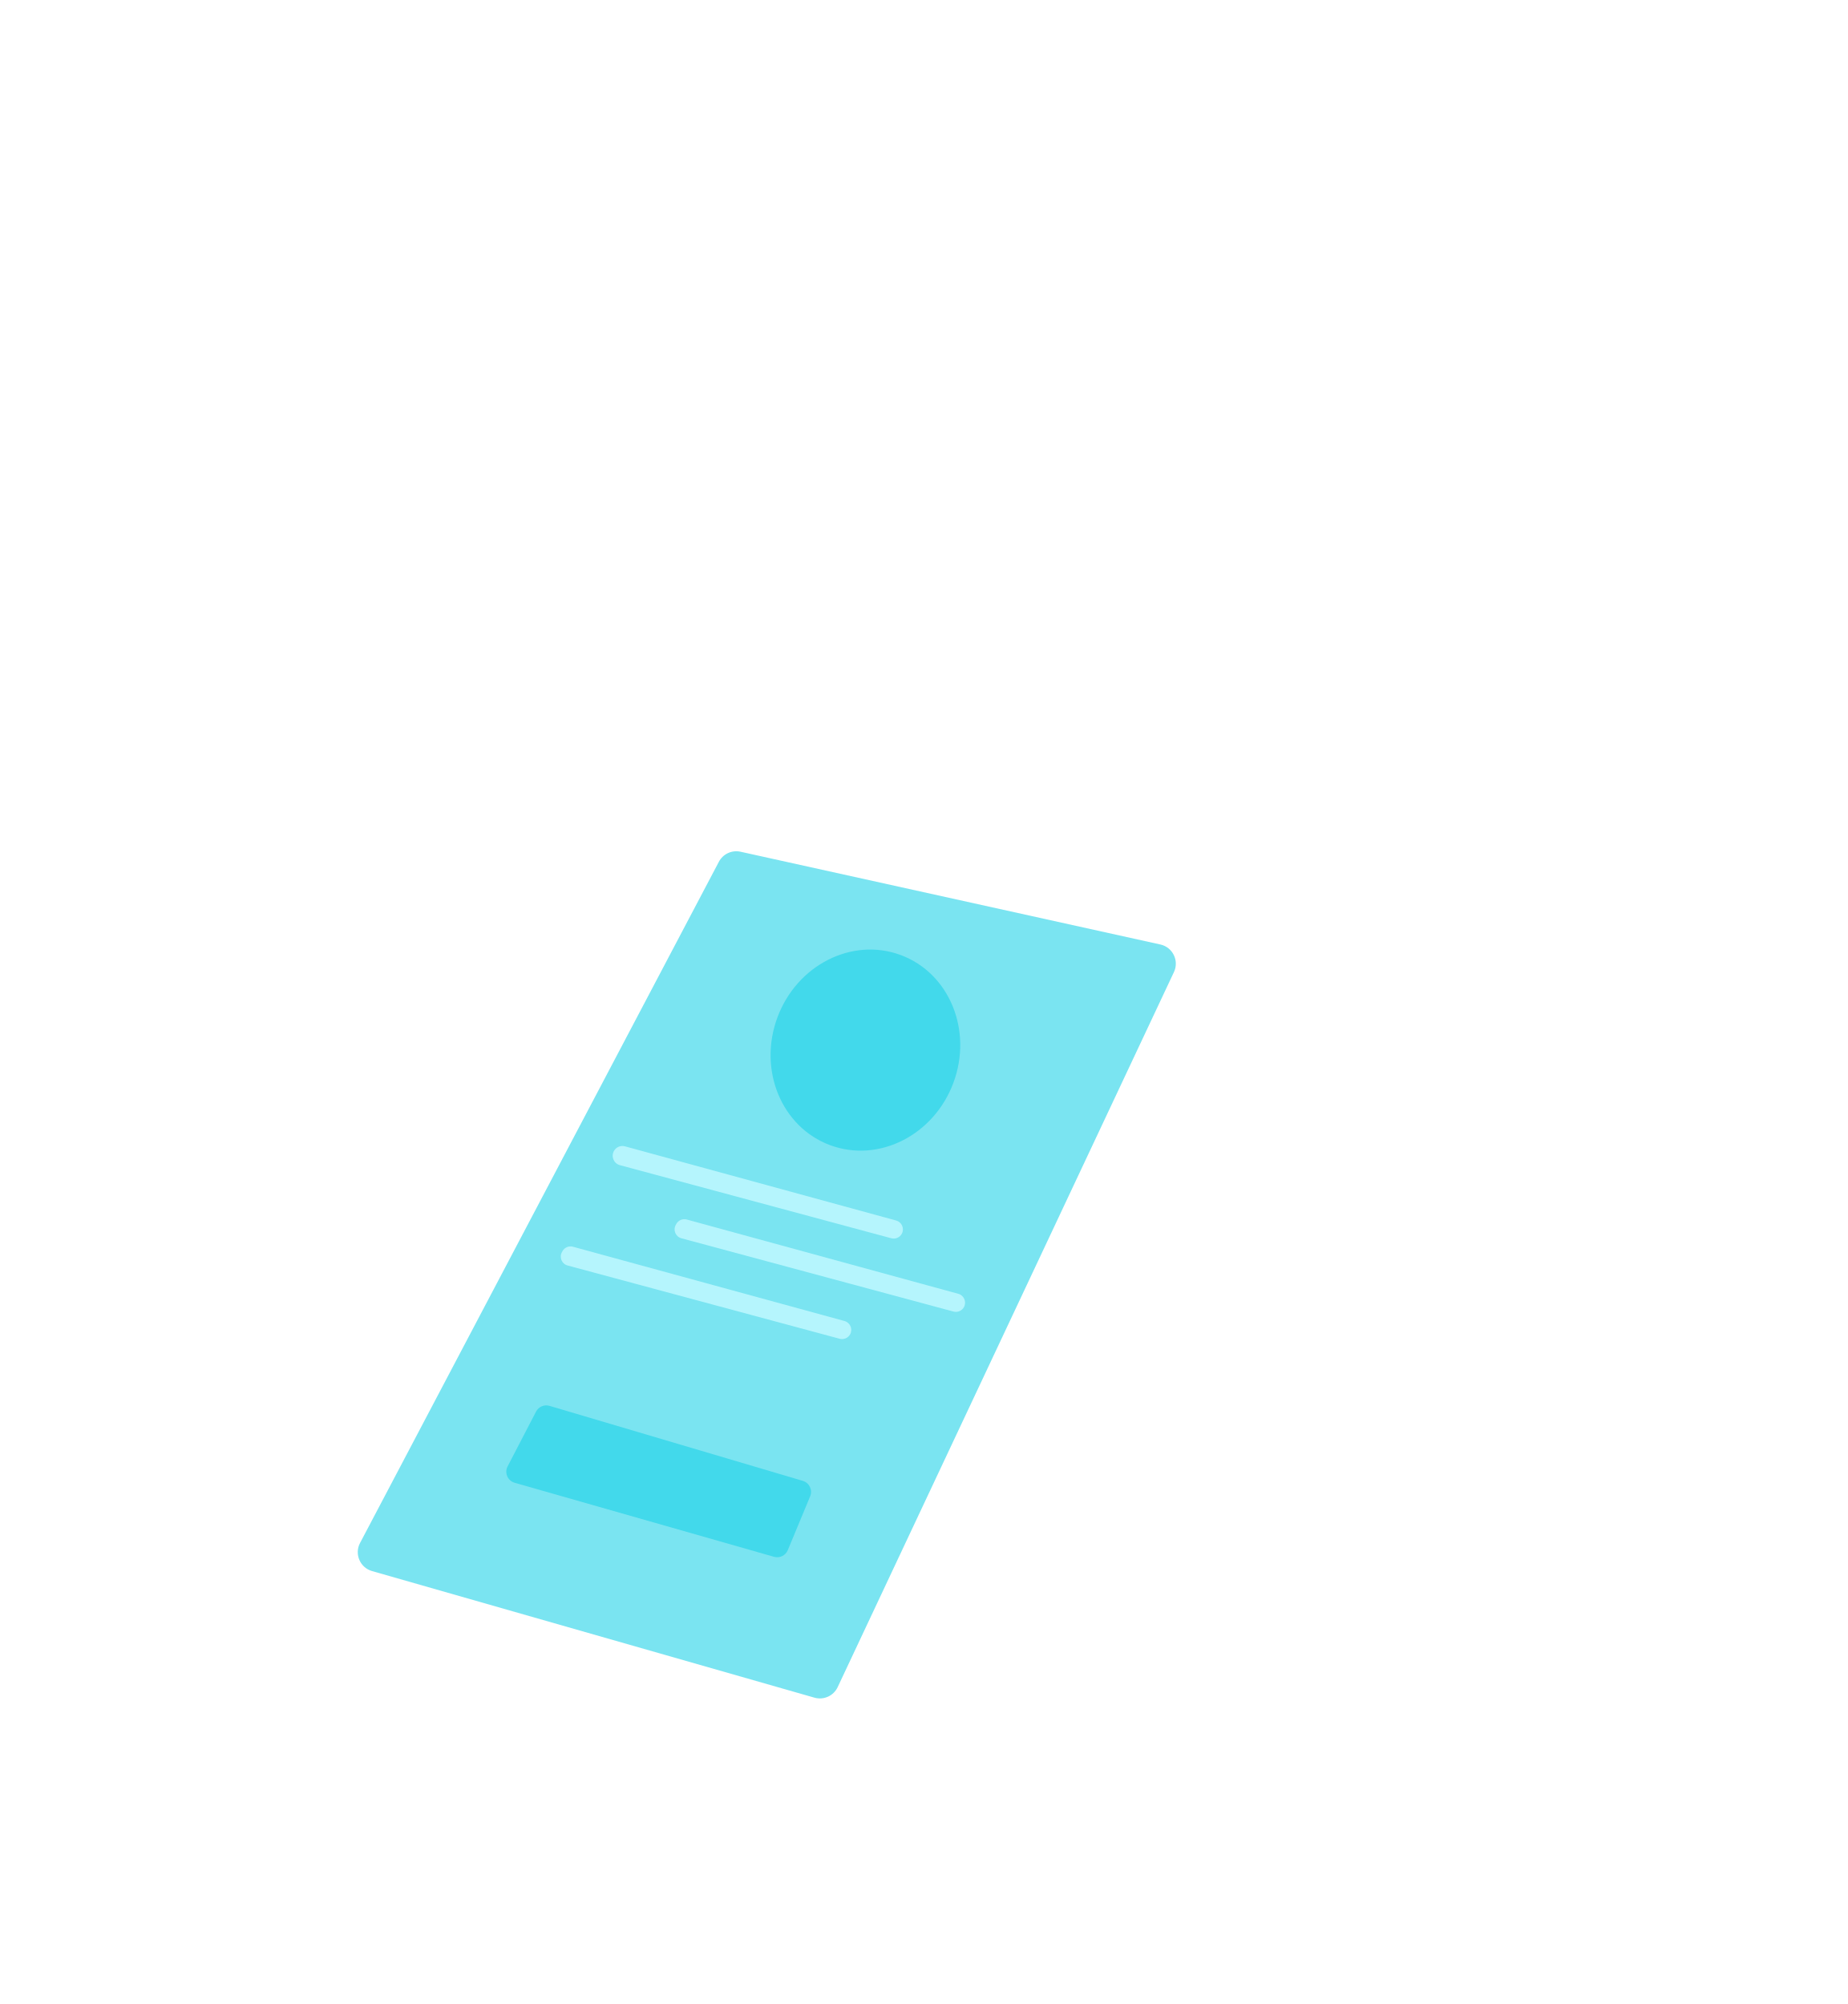
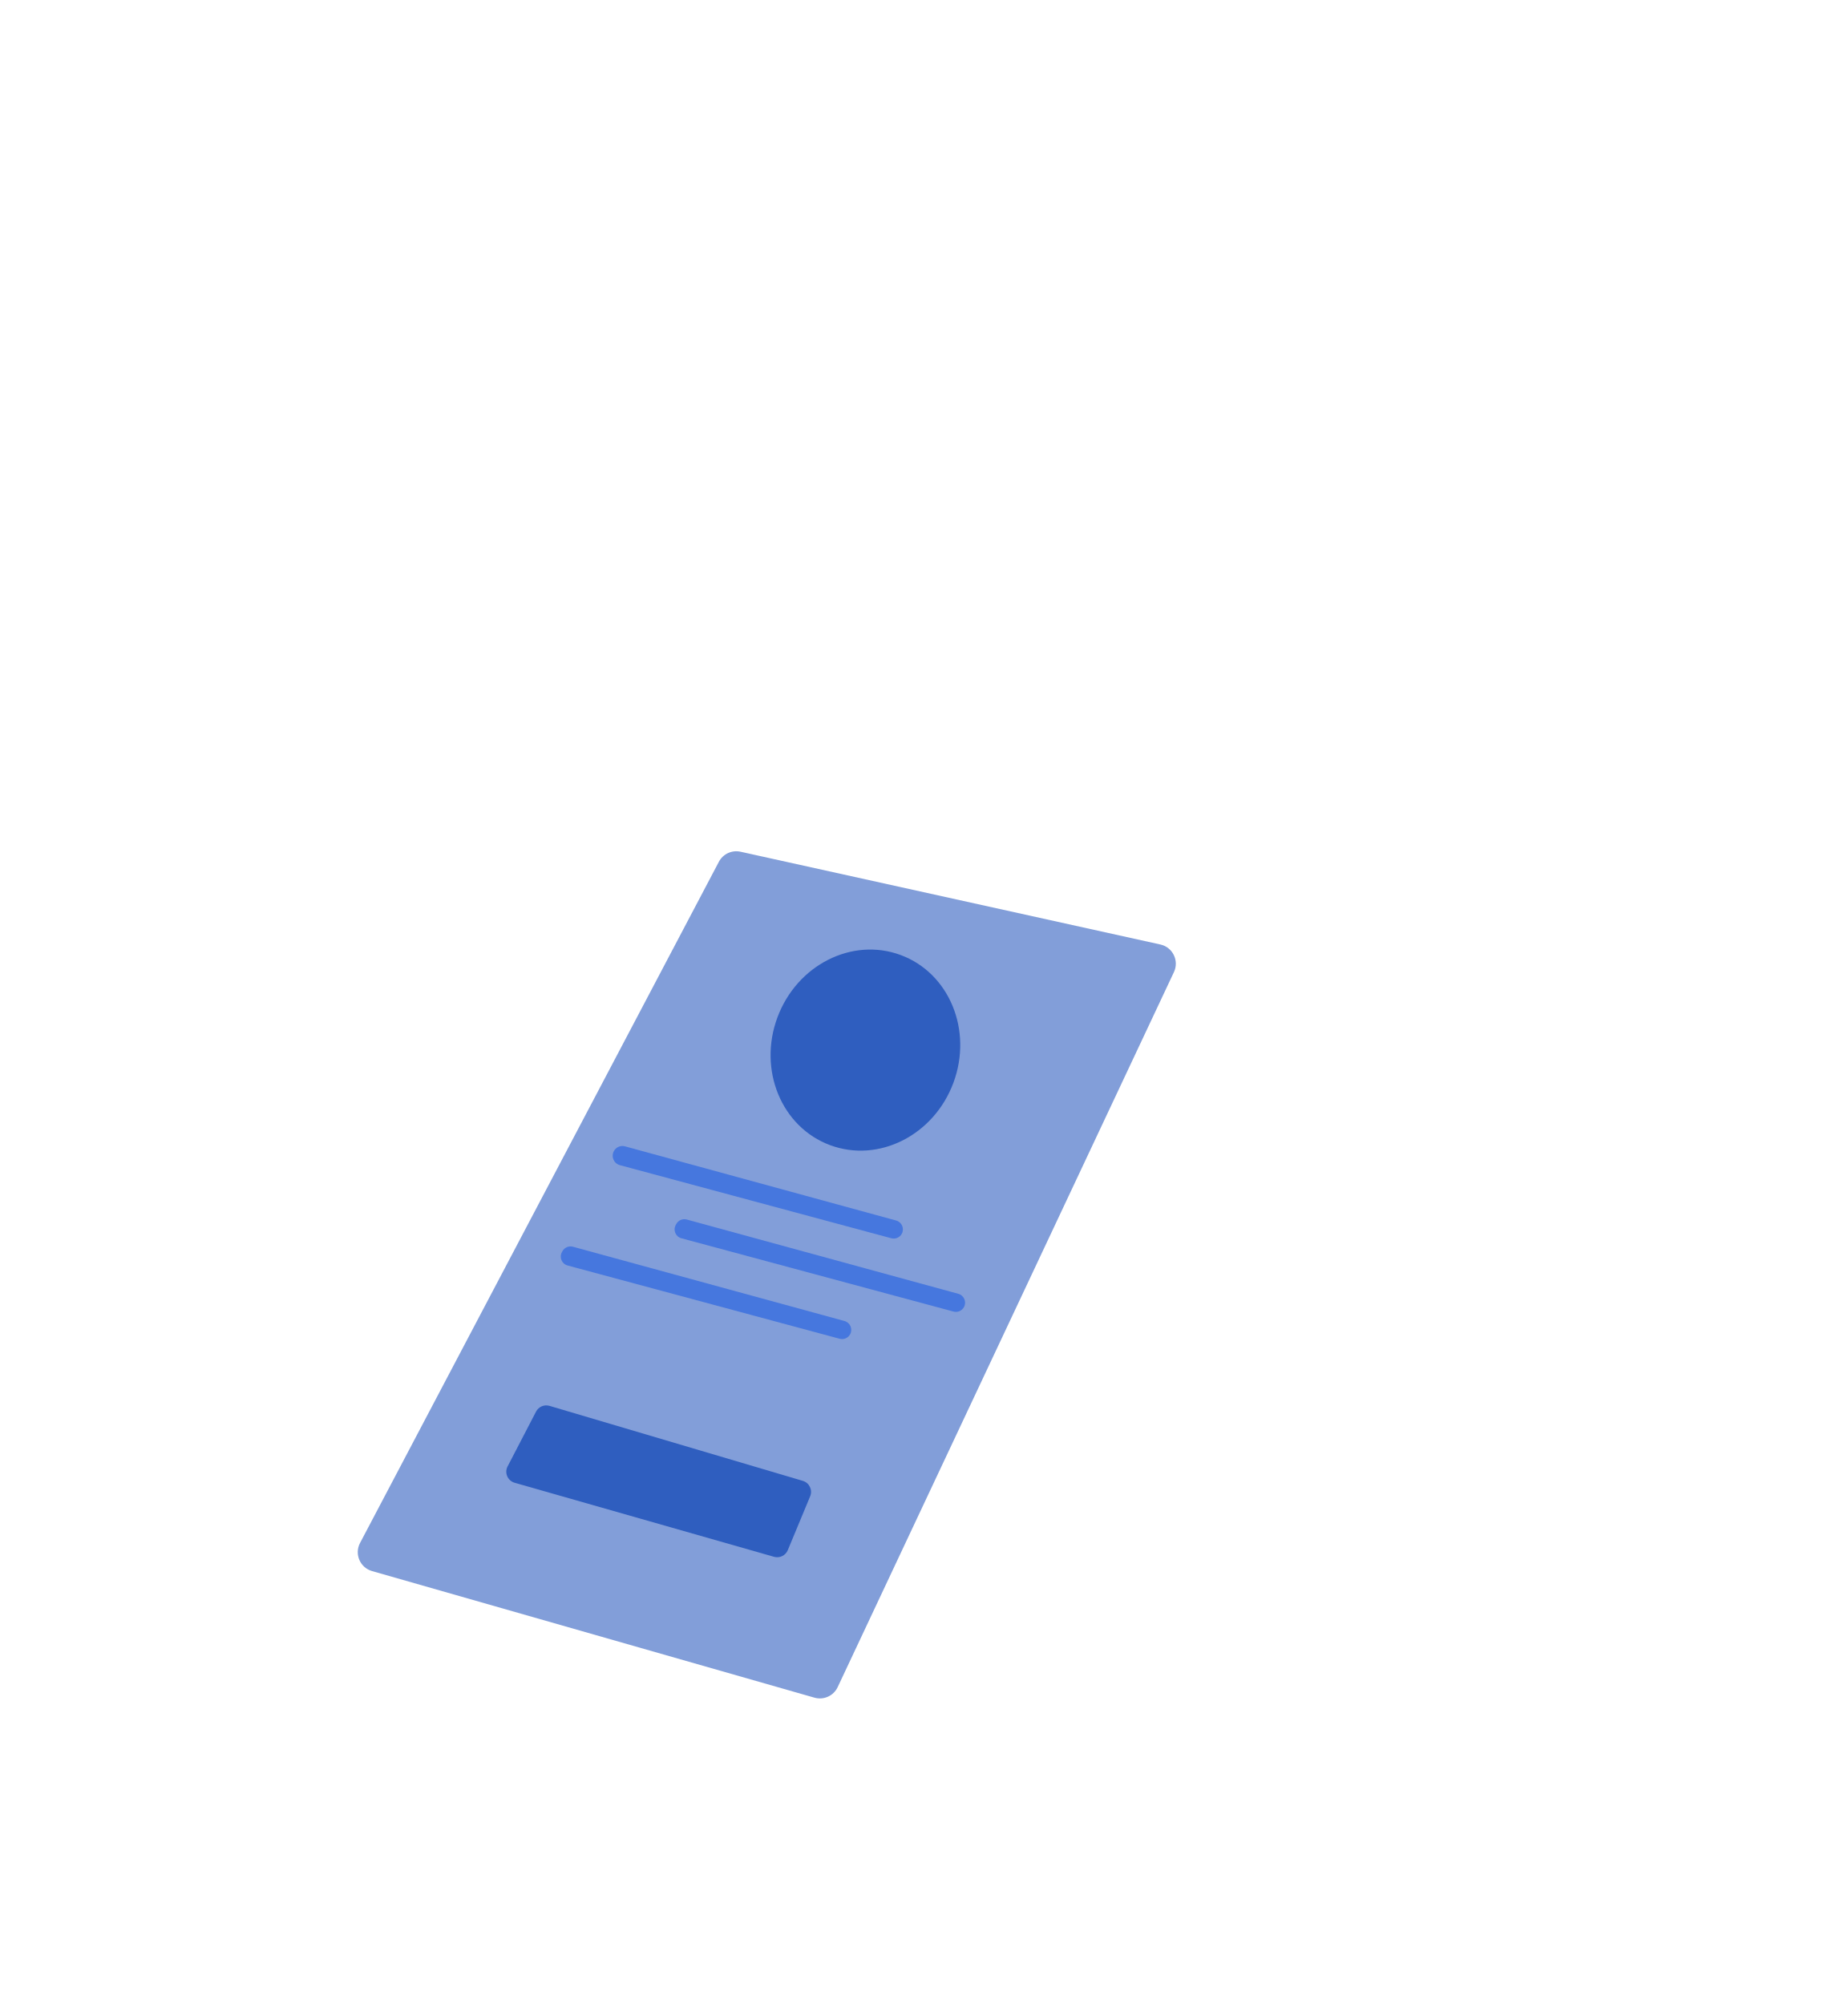
<svg xmlns="http://www.w3.org/2000/svg" width="1109" height="1203" viewBox="0 0 1109 1203" fill="none">
-   <path opacity="0.7" d="M444.47 511.29L696.46 566.98C703.85 568.61 707.82 576.68 704.6 583.53L502.77 1012.78C500.31 1018.02 494.41 1020.7 488.84 1019.11L223.29 943.11C216.09 941.05 212.6 932.89 216.09 926.26L431.47 517.32C433.95 512.61 439.27 510.15 444.46 511.29H444.47Z" fill="#42D9EB" />
-   <path d="M368.47 690.97C366.63 694.3 368.4 698.46 372.07 699.45L534.97 743.33C537.46 744 540.08 742.86 541.28 740.58C542.93 737.46 541.27 733.61 537.86 732.67L375.13 688.15C372.52 687.44 369.77 688.6 368.46 690.97H368.47Z" fill="#B5F5FD" />
-   <path d="M405.91 734.74L405.58 735.34C403.85 738.48 405.52 742.41 408.98 743.34L572.29 787.33C574.78 788 577.4 786.86 578.6 784.58C580.25 781.46 578.59 777.61 575.18 776.67L412.2 732.08C409.74 731.41 407.14 732.51 405.91 734.74Z" fill="#B5F5FD" />
-   <path d="M337.59 751.07L337.26 751.67C335.53 754.81 337.2 758.74 340.66 759.67L503.97 803.66C506.46 804.33 509.08 803.19 510.28 800.91C511.93 797.79 510.27 793.94 506.86 793L343.88 748.41C341.42 747.74 338.82 748.84 337.59 751.07Z" fill="#B5F5FD" />
-   <path d="M321.74 847.37L304.66 880.29C302.65 884.16 304.69 888.9 308.89 890.1L464.57 934.55C467.94 935.51 471.49 933.8 472.83 930.56L486.26 898.22C487.83 894.44 485.78 890.12 481.85 888.96L329.82 843.94C326.65 843 323.26 844.44 321.74 847.38V847.37Z" fill="#42D9EB" />
-   <path d="M572.238 649.977C583.934 618.46 569.768 584.134 540.596 573.309C511.424 562.483 478.294 579.257 466.598 610.774C454.902 642.291 469.069 676.617 498.24 687.443C527.412 698.269 560.542 681.495 572.238 649.977Z" fill="#42D9EB" />
+   <path opacity="0.6" d="M444.47 511.29L696.46 566.98C703.85 568.61 707.82 576.68 704.6 583.53L502.77 1012.78C500.31 1018.02 494.41 1020.7 488.84 1019.11L223.29 943.11C216.09 941.05 212.6 932.89 216.09 926.26L431.47 517.32C433.95 512.61 439.27 510.15 444.46 511.29H444.47Z" fill="#2F5EBF" />
+   <path d="M368.47 690.97C366.63 694.3 368.4 698.46 372.07 699.45L534.97 743.33C537.46 744 540.08 742.86 541.28 740.58C542.93 737.46 541.27 733.61 537.86 732.67L375.13 688.15C372.52 687.44 369.77 688.6 368.46 690.97H368.47Z" fill="#4677DE" />
+   <path d="M405.91 734.74L405.58 735.34C403.85 738.48 405.52 742.41 408.98 743.34L572.29 787.33C574.78 788 577.4 786.86 578.6 784.58C580.25 781.46 578.59 777.61 575.18 776.67L412.2 732.08C409.74 731.41 407.14 732.51 405.91 734.74Z" fill="#4677DE" />
+   <path d="M337.59 751.07L337.26 751.67C335.53 754.81 337.2 758.74 340.66 759.67L503.97 803.66C506.46 804.33 509.08 803.19 510.28 800.91C511.93 797.79 510.27 793.94 506.86 793L343.88 748.41C341.42 747.74 338.82 748.84 337.59 751.07Z" fill="#4677DE" />
+   <path d="M321.74 847.37L304.66 880.29C302.65 884.16 304.69 888.9 308.89 890.1L464.57 934.55C467.94 935.51 471.49 933.8 472.83 930.56L486.26 898.22C487.83 894.44 485.78 890.12 481.85 888.96L329.82 843.94C326.65 843 323.26 844.44 321.74 847.38V847.37Z" fill="#2F5EBF" />
+   <path d="M572.238 649.977C583.934 618.46 569.768 584.134 540.596 573.309C511.424 562.483 478.294 579.257 466.598 610.774C454.902 642.291 469.068 676.617 498.24 687.443C527.412 698.269 560.542 681.495 572.238 649.977Z" fill="#2F5EBF" />
</svg>
